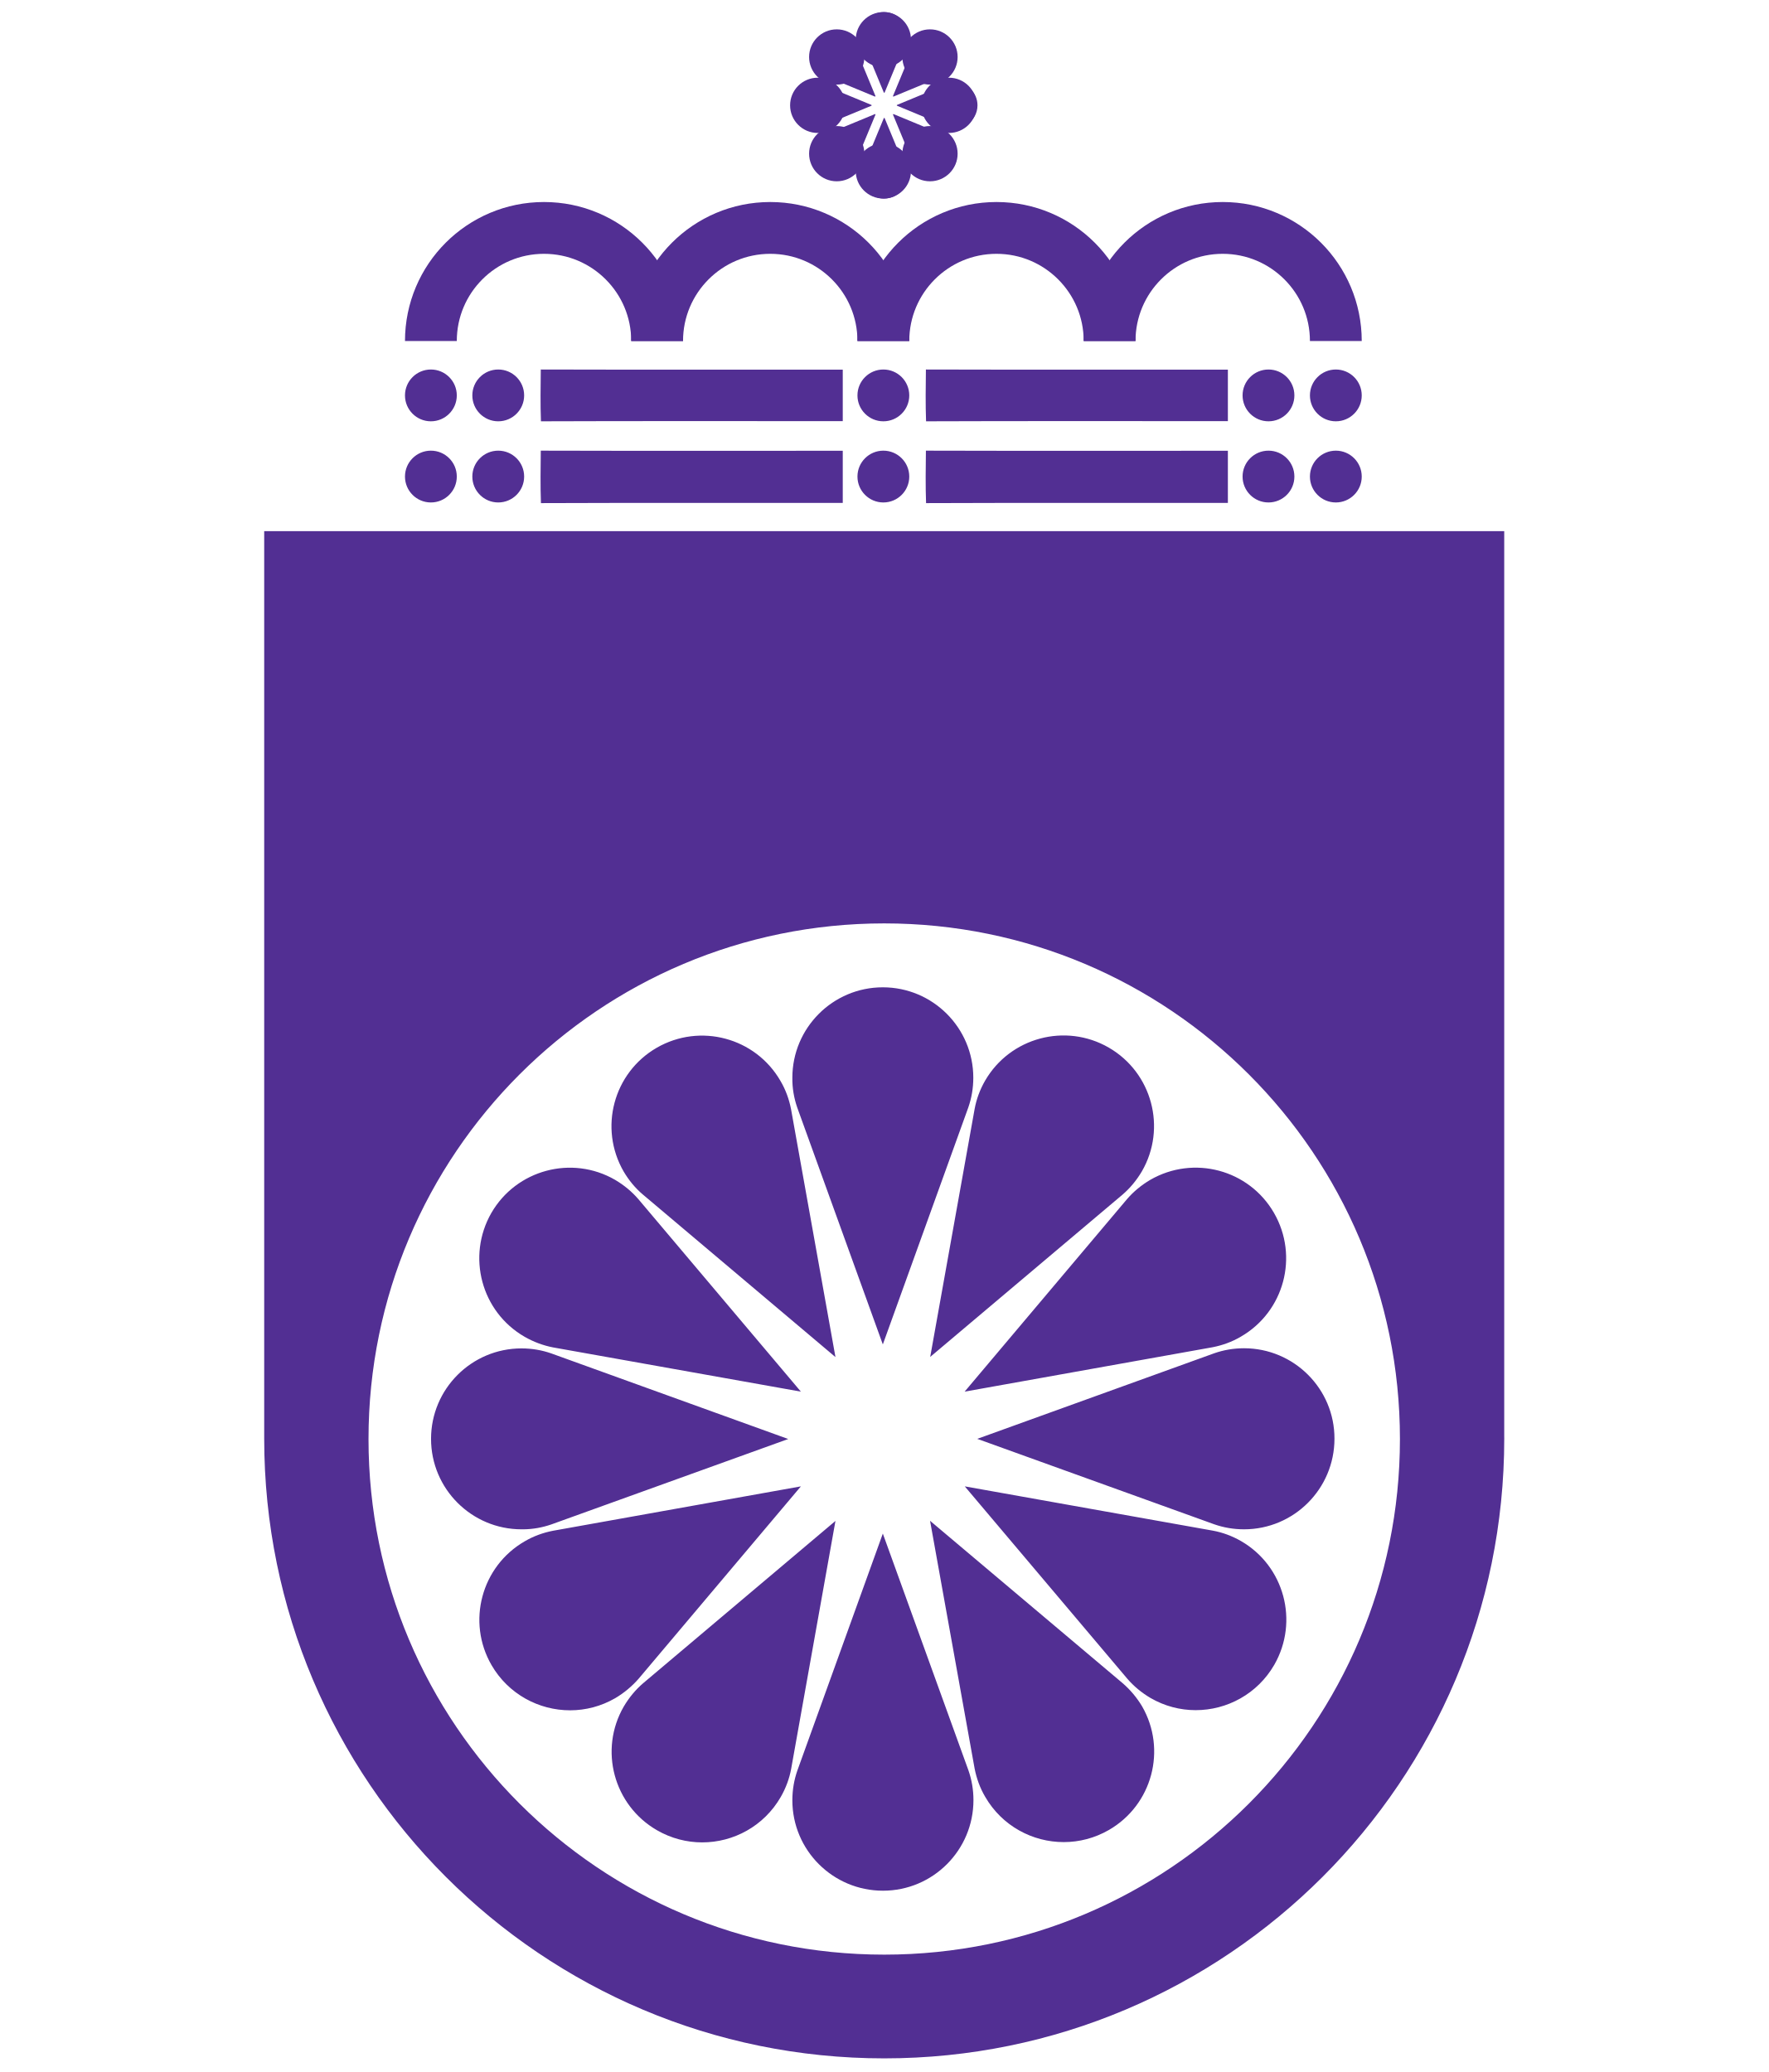
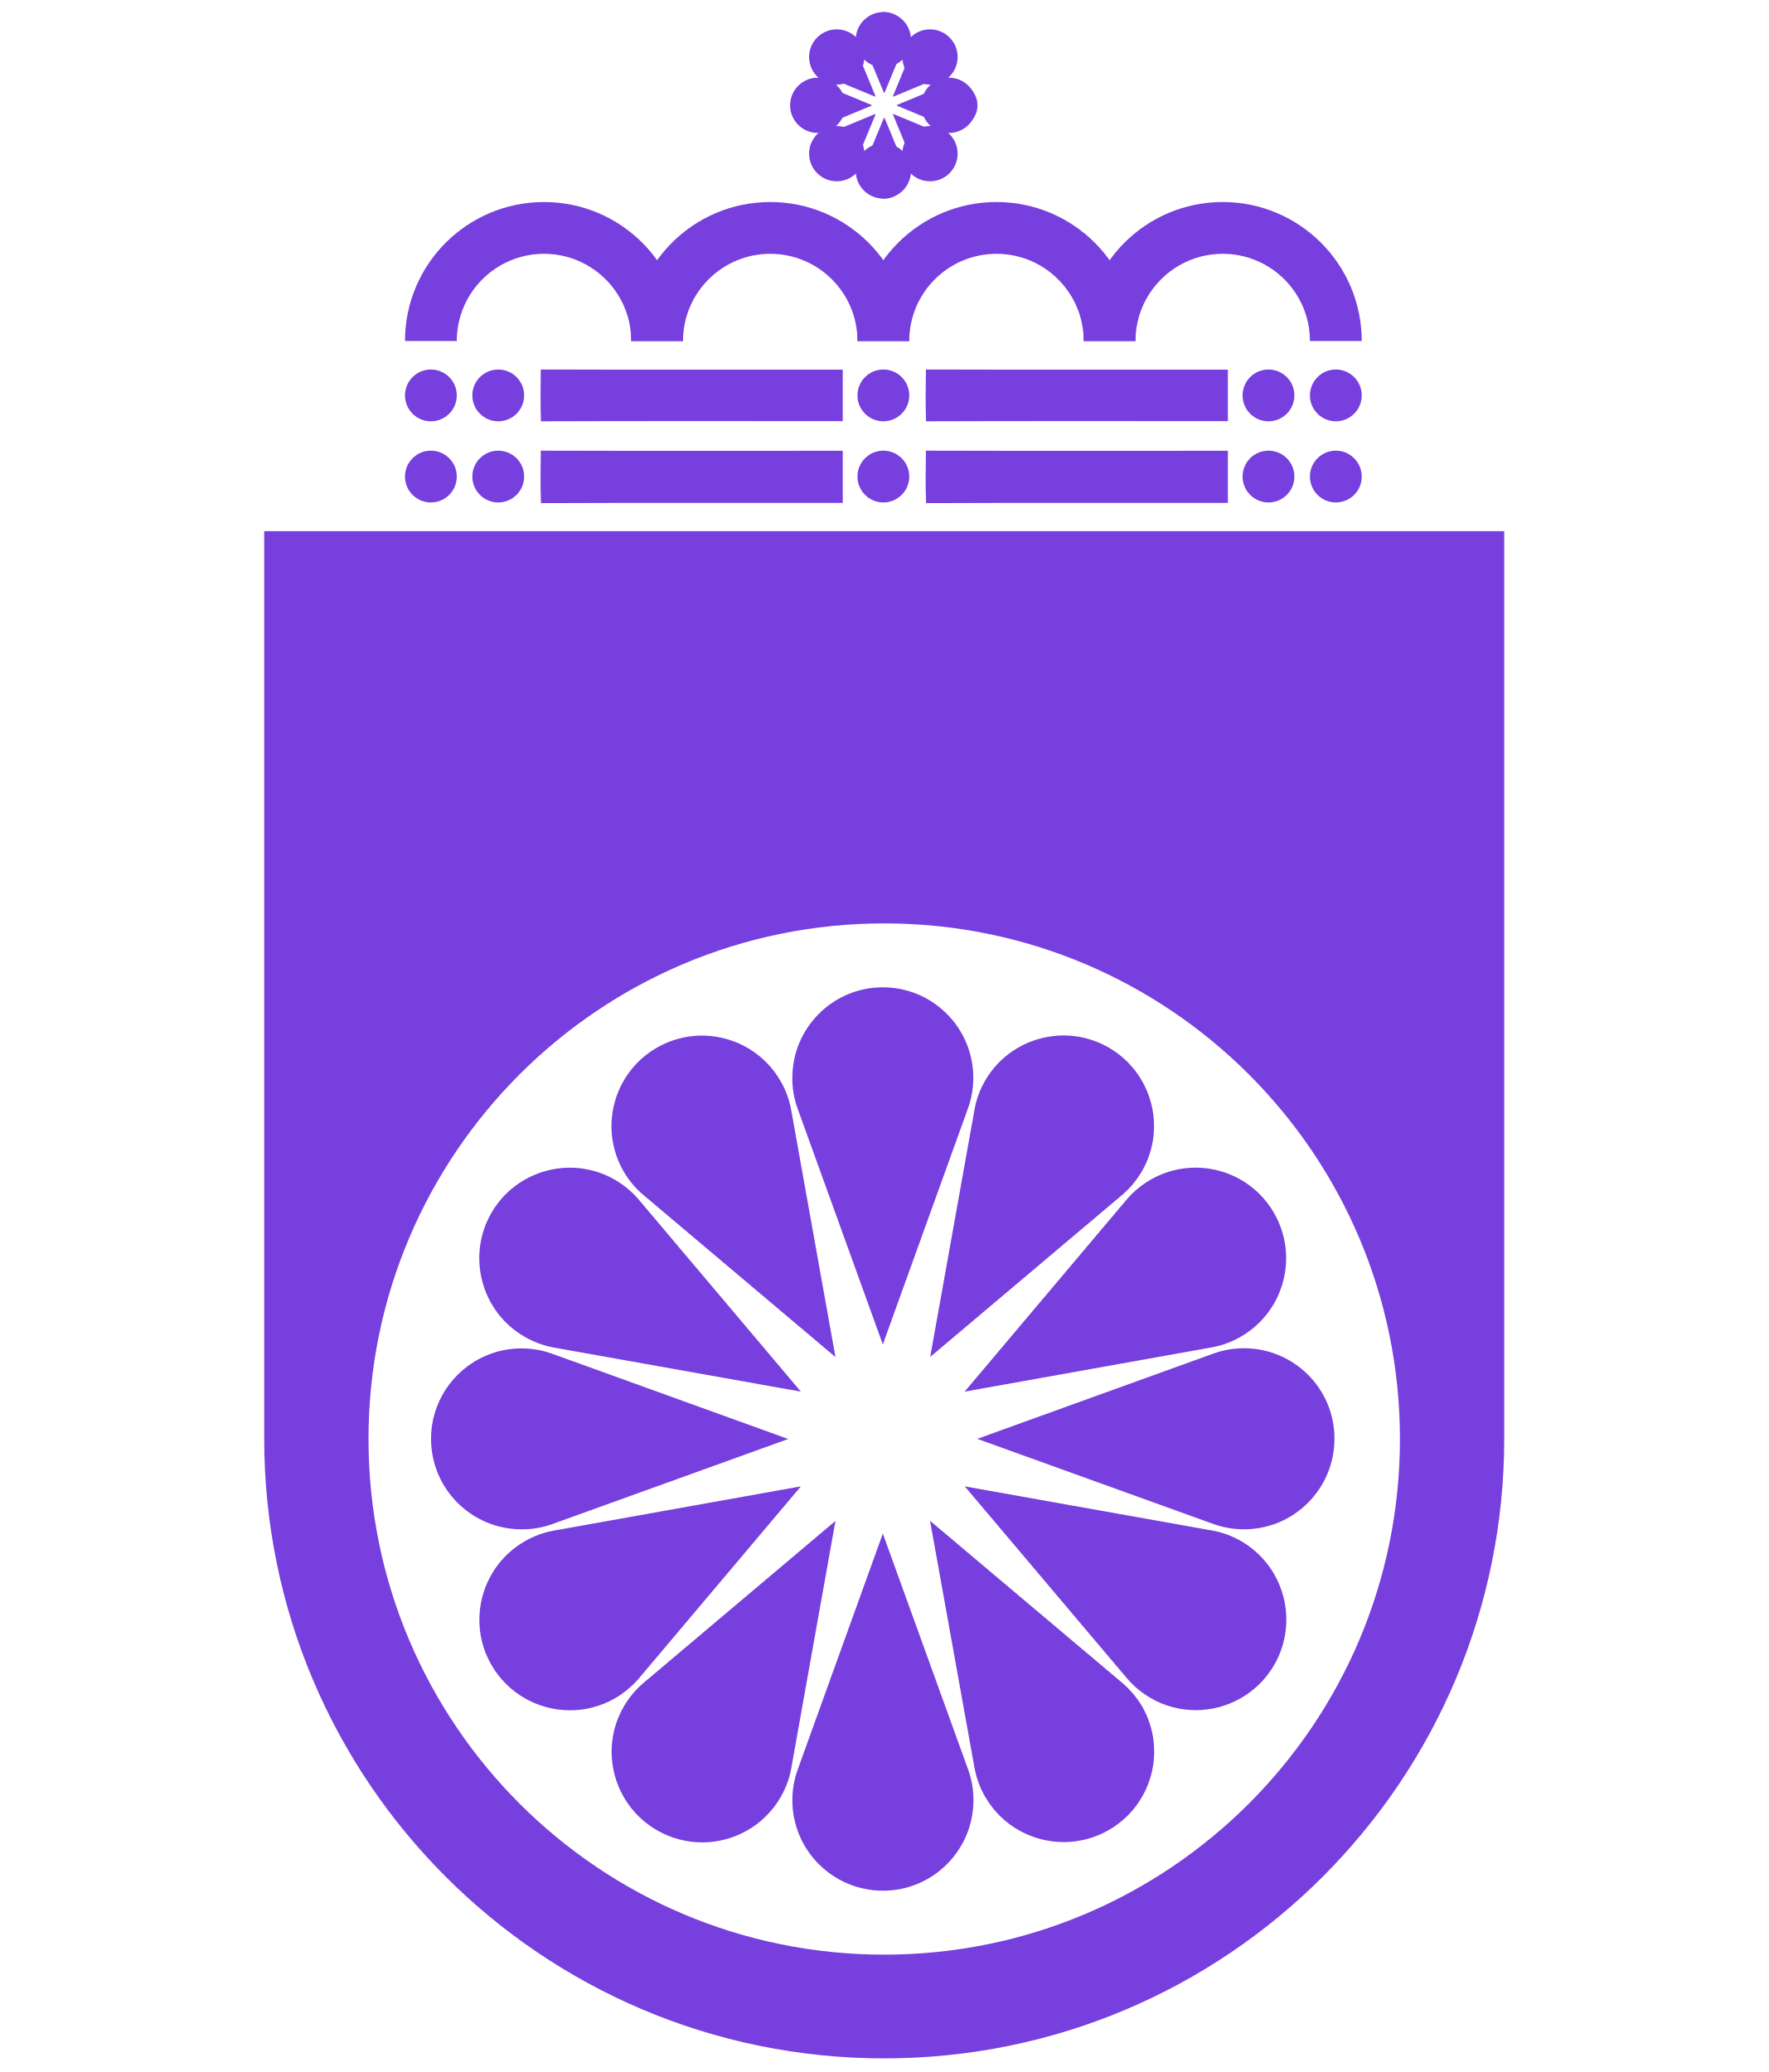
- <svg xmlns="http://www.w3.org/2000/svg" width="1024" height="1200" viewBox="0 0 1024 1200">
-   <path id="Path" fill="#522f93" stroke="none" d="M 512 1192.105 C 313.721 1192.105 152.982 1031.367 152.982 833.088 C 152.982 832.617 152.996 832.13 152.982 831.66 L 152.982 307.625 L 871.004 307.625 L 871.004 831.66 C 871.004 832.13 871.018 832.603 871.018 833.088 C 871.018 1031.367 710.279 1192.105 512 1192.105 Z M 512 1132.029 C 676.923 1132.029 810.619 998.331 810.619 833.408 C 810.619 668.485 676.923 534.787 512 534.787 C 347.077 534.787 213.381 668.485 213.381 833.408 C 213.381 998.331 347.077 1132.029 512 1132.029 Z M 511.277 1095 C 482.315 1095 458.805 1071.574 458.805 1042.611 C 458.805 1036.563 459.827 1030.771 461.701 1025.404 L 511.193 888.174 L 560.77 1025.32 C 562.644 1030.687 563.666 1036.479 563.666 1042.527 C 563.666 1071.49 540.24 1095 511.277 1095 Z M 406.537 1067.02 C 397.669 1067.007 388.681 1064.742 380.436 1059.99 C 355.306 1045.509 346.702 1013.394 361.184 988.35 C 364.25 983.153 367.997 978.639 372.342 974.891 L 483.764 880.848 L 458.123 1024.383 C 457.101 1030.005 455.056 1035.542 452.074 1040.738 C 442.345 1057.622 424.695 1067.045 406.537 1067.02 Z M 616.02 1066.852 C 597.862 1066.883 580.21 1057.479 570.48 1040.652 C 567.414 1035.456 565.455 1029.919 564.348 1024.297 L 538.537 880.762 L 650.043 974.805 C 654.387 978.553 658.22 983.069 661.287 988.18 C 675.768 1013.309 667.165 1045.337 642.121 1059.818 C 633.876 1064.57 624.887 1066.836 616.02 1066.852 Z M 330.18 990.527 C 312.023 990.559 294.333 981.155 284.604 964.328 C 270.122 939.284 278.725 907.169 303.77 892.688 C 308.966 889.621 314.503 887.662 320.125 886.555 L 463.746 860.83 L 369.701 972.336 C 365.953 976.595 361.438 980.427 356.242 983.494 C 348.025 988.246 339.047 990.512 330.18 990.527 Z M 692.291 990.439 C 683.424 990.427 674.444 988.16 666.227 983.408 C 661.03 980.342 656.516 976.594 652.768 972.25 L 558.641 860.83 L 702.26 886.469 C 707.882 887.491 713.419 889.536 718.615 892.518 C 743.659 906.999 752.263 939.029 737.867 964.158 C 728.138 981.042 710.448 990.465 692.291 990.439 Z M 303.098 885.705 C 302.726 885.708 302.353 885.708 301.98 885.703 C 273.103 885.703 249.592 862.277 249.592 833.314 C 249.592 804.437 273.018 780.926 301.98 780.926 C 308.029 780.926 313.821 781.948 319.188 783.822 L 456.42 833.4 L 319.188 882.893 C 314.076 884.65 308.667 885.656 303.098 885.705 Z M 720.318 885.703 C 714.27 885.703 708.478 884.681 703.111 882.807 L 565.881 833.314 L 703.111 783.738 C 708.478 781.864 714.27 780.842 720.318 780.842 C 749.281 780.842 772.792 804.353 772.707 833.23 C 772.707 862.193 749.281 885.703 720.318 885.703 Z M 463.746 805.971 L 320.125 780.33 C 314.503 779.223 308.966 777.179 303.77 774.197 C 278.64 759.716 270.121 727.602 284.518 702.473 C 298.999 677.429 331.114 668.825 356.158 683.307 C 361.354 686.373 365.869 690.12 369.617 694.465 L 463.746 805.971 Z M 558.555 805.971 L 652.598 694.465 C 656.346 690.12 660.86 686.373 666.057 683.307 C 691.186 668.825 723.216 677.343 737.697 702.473 C 752.179 727.602 743.575 759.63 718.531 774.111 C 713.335 777.178 707.798 779.139 702.176 780.246 L 558.555 805.971 Z M 483.764 785.953 L 372.258 691.824 C 367.913 688.161 364.164 683.647 361.098 678.451 C 346.616 653.322 355.222 621.292 380.266 606.811 C 405.395 592.329 437.423 600.932 451.904 625.977 C 454.971 631.173 456.93 636.71 458.037 642.332 L 483.764 785.953 Z M 538.621 785.867 L 564.348 642.248 C 565.37 636.626 567.413 631.089 570.395 625.893 C 584.876 600.849 616.991 592.243 642.035 606.725 C 667.079 621.206 675.682 653.321 661.201 678.365 C 658.135 683.561 654.387 688.076 650.043 691.824 L 538.621 785.867 Z M 511.193 778.627 L 461.615 641.395 C 459.741 635.943 458.72 630.15 458.805 624.188 C 458.805 595.31 482.231 571.801 511.193 571.801 C 540.071 571.801 563.58 595.225 563.58 624.188 C 563.58 630.236 562.558 636.028 560.684 641.395 L 511.193 778.627 Z" />
-   <path id="Shape" fill="#522f93" stroke="none" visibility="hidden" d="M 511.699 1096 C 413.311 1096 327.624 1041.975 282.455 962.012 L 491.127 962.012 C 467.335 958.255 445.69 948.059 427.98 933.301 L 595.42 933.301 C 577.711 948.059 556.064 958.255 532.271 962.012 L 740.945 962.012 C 695.776 1041.975 610.088 1096 511.699 1096 Z M 595.42 933.301 C 605.259 925.072 613.846 915.412 621.001 904.589 L 764.826 904.589 C 762.054 914.428 758.745 923.999 754.898 933.301 L 595.42 933.301 Z M 621.001 904.589 L 402.399 904.589 C 396.585 895.734 391.755 886.075 388.266 875.878 L 635.132 875.878 C 631.644 886.075 626.815 895.734 621.001 904.589 Z M 635.132 875.878 C 638.352 866.755 640.5 857.185 641.662 847.167 L 774.309 847.167 C 773.772 856.916 772.699 866.487 771.178 875.878 L 635.132 875.878 Z M 641.662 847.167 L 381.738 847.167 C 381.201 842.516 380.933 837.686 380.933 832.856 C 380.933 828.026 381.201 823.285 381.738 818.545 L 641.662 818.545 C 642.199 823.196 642.468 828.026 642.468 832.856 C 642.468 837.686 642.11 842.516 641.662 847.167 Z M 641.662 818.545 C 640.5 808.617 638.352 798.955 635.132 789.832 L 388.266 789.832 C 391.755 779.635 396.585 769.976 402.399 761.121 L 258.572 761.121 C 261.345 751.282 264.656 741.712 268.502 732.409 L 427.98 732.409 C 418.141 740.728 409.465 750.387 402.488 761.121 L 621.001 761.121 C 626.815 769.976 631.556 779.635 635.223 789.832 L 771.267 789.832 C 772.788 799.224 773.861 808.795 774.398 818.545 L 641.662 818.545 Z M 621.001 761.121 C 613.846 750.387 605.259 740.728 595.42 732.409 L 754.987 732.409 C 758.834 741.712 762.144 751.282 764.917 761.121 L 621.001 761.121 Z M 388.266 789.832 C 385.046 798.955 382.811 808.617 381.738 818.545 L 249.002 818.545 C 249.539 808.795 250.612 799.224 252.133 789.832 L 388.266 789.832 Z M 402.399 904.589 C 409.465 915.412 418.141 925.072 427.891 933.301 L 268.411 933.301 C 264.565 923.999 261.256 914.428 258.483 904.589 L 402.399 904.589 Z M 252.133 875.967 C 250.612 866.576 249.539 857.005 249.002 847.256 L 381.738 847.256 C 382.901 857.184 385.046 866.844 388.266 875.967 L 252.133 875.967 Z M 427.98 732.499 C 445.69 717.74 467.335 707.544 491.127 703.787 L 282.455 703.787 C 327.535 623.824 413.311 569.799 511.699 569.799 C 610.088 569.799 695.776 623.824 740.945 703.787 L 532.271 703.787 C 556.064 707.544 577.711 717.651 595.42 732.499 L 427.98 732.499 Z" />
+ <svg xmlns="http://www.w3.org/2000/svg" width="100%" height="100%" viewBox="0 0 1024 1200" version="1.1" xml:space="preserve" style="fill-rule:evenodd;clip-rule:evenodd;">
+   <path id="Path" d="M512,1192.11C313.721,1192.11 152.982,1031.37 152.982,833.088C152.982,832.617 152.996,832.13 152.982,831.66L152.982,307.625L871.004,307.625L871.004,831.66C871.004,832.13 871.018,832.603 871.018,833.088C871.018,1031.37 710.279,1192.11 512,1192.11ZM512,1132.03C676.923,1132.03 810.619,998.331 810.619,833.408C810.619,668.485 676.923,534.787 512,534.787C347.077,534.787 213.381,668.485 213.381,833.408C213.381,998.331 347.077,1132.03 512,1132.03ZM511.277,1095C482.315,1095 458.805,1071.57 458.805,1042.61C458.805,1036.56 459.827,1030.77 461.701,1025.4L511.193,888.174L560.77,1025.32C562.644,1030.69 563.666,1036.48 563.666,1042.53C563.666,1071.49 540.24,1095 511.277,1095ZM406.537,1067.02C397.669,1067.01 388.681,1064.74 380.436,1059.99C355.306,1045.51 346.702,1013.39 361.184,988.35C364.25,983.153 367.997,978.639 372.342,974.891L483.764,880.848L458.123,1024.38C457.101,1030.01 455.056,1035.54 452.074,1040.74C442.345,1057.62 424.695,1067.05 406.537,1067.02ZM616.02,1066.85C597.862,1066.88 580.21,1057.48 570.48,1040.65C567.414,1035.46 565.455,1029.92 564.348,1024.3L538.537,880.762L650.043,974.805C654.387,978.553 658.22,983.069 661.287,988.18C675.768,1013.31 667.165,1045.34 642.121,1059.82C633.876,1064.57 624.887,1066.84 616.02,1066.85ZM330.18,990.527C312.023,990.559 294.333,981.155 284.604,964.328C270.122,939.284 278.725,907.169 303.77,892.688C308.966,889.621 314.503,887.662 320.125,886.555L463.746,860.83L369.701,972.336C365.953,976.595 361.438,980.427 356.242,983.494C348.025,988.246 339.047,990.512 330.18,990.527ZM692.291,990.439C683.424,990.427 674.444,988.16 666.227,983.408C661.03,980.342 656.516,976.594 652.768,972.25L558.641,860.83L702.26,886.469C707.882,887.491 713.419,889.536 718.615,892.518C743.659,906.999 752.263,939.029 737.867,964.158C728.138,981.042 710.448,990.465 692.291,990.439ZM303.098,885.705C302.726,885.708 302.353,885.708 301.98,885.703C273.103,885.703 249.592,862.277 249.592,833.314C249.592,804.437 273.018,780.926 301.98,780.926C308.029,780.926 313.821,781.948 319.188,783.822L456.42,833.4L319.188,882.893C314.076,884.65 308.667,885.656 303.098,885.705ZM720.318,885.703C714.27,885.703 708.478,884.681 703.111,882.807L565.881,833.314L703.111,783.738C708.478,781.864 714.27,780.842 720.318,780.842C749.281,780.842 772.792,804.353 772.707,833.23C772.707,862.193 749.281,885.703 720.318,885.703ZM463.746,805.971L320.125,780.33C314.503,779.223 308.966,777.179 303.77,774.197C278.64,759.716 270.121,727.602 284.518,702.473C298.999,677.429 331.114,668.825 356.158,683.307C361.354,686.373 365.869,690.12 369.617,694.465L463.746,805.971ZM558.555,805.971L652.598,694.465C656.346,690.12 660.86,686.373 666.057,683.307C691.186,668.825 723.216,677.343 737.697,702.473C752.179,727.602 743.575,759.63 718.531,774.111C713.335,777.178 707.798,779.139 702.176,780.246L558.555,805.971ZM483.764,785.953L372.258,691.824C367.913,688.161 364.164,683.647 361.098,678.451C346.616,653.322 355.222,621.292 380.266,606.811C405.395,592.329 437.423,600.932 451.904,625.977C454.971,631.173 456.93,636.71 458.037,642.332L483.764,785.953ZM538.621,785.867L564.348,642.248C565.37,636.626 567.413,631.089 570.395,625.893C584.876,600.849 616.991,592.243 642.035,606.725C667.079,621.206 675.682,653.321 661.201,678.365C658.135,683.561 654.387,688.076 650.043,691.824L538.621,785.867ZM511.193,778.627L461.615,641.395C459.741,635.943 458.72,630.15 458.805,624.188C458.805,595.31 482.231,571.801 511.193,571.801C540.071,571.801 563.58,595.225 563.58,624.188C563.58,630.236 562.558,636.028 560.684,641.395L511.193,778.627Z" style="fill:rgb(119,63,222);fill-rule:nonzero;" />
  <g id="Group-copy">
-     <path id="svg6-copy-6" fill="#f3852b" stroke="none" visibility="hidden" d="M 313.515 308 C 312.671 302.338 313.063 296.662 313.304 291 C 445.862 291.096 578.42 291.022 710.977 291.037 C 711.008 296.677 711.008 302.309 710.977 307.941 C 578.48 307.978 445.983 307.867 313.515 308 Z" />
-     <path id="svg6-copy-2" fill="#522f93" stroke="none" d="M 313.227 291.38 C 312.855 281.262 313.028 271.118 313.134 261 C 371.419 261.172 429.705 261.04 487.99 261.066 C 488.003 271.144 488.003 281.209 487.99 291.274 C 429.731 291.34 371.472 291.142 313.227 291.38 Z" />
-     <path id="svg6-copy-4" fill="#522f93" stroke="none" d="M 536.227 291.38 C 535.855 281.262 536.028 271.118 536.134 261 C 594.419 261.172 652.705 261.04 710.99 261.066 C 711.003 271.144 711.003 281.209 710.99 291.274 C 652.731 291.34 594.472 291.142 536.227 291.38 Z" />
-     <path id="svg6-copy-3" fill="#522f93" stroke="none" d="M 313.227 244 C 312.855 234.009 313.028 223.991 313.134 214 C 371.419 214.17 429.705 214.039 487.99 214.065 C 488.003 224.017 488.003 233.956 487.99 243.895 C 429.731 243.961 371.472 243.765 313.227 244 Z" />
-     <path id="svg6-copy-5" fill="#522f93" stroke="none" d="M 536.227 244 C 535.855 234.009 536.028 223.991 536.134 214 C 594.419 214.17 652.705 214.039 710.99 214.065 C 711.003 224.017 711.003 233.956 710.99 243.895 C 652.731 243.961 594.472 243.765 536.227 244 Z" />
+     <path id="svg6-copy-2" d="M313.227,291.38C312.855,281.262 313.028,271.118 313.134,261C371.419,261.172 429.705,261.04 487.99,261.066C488.003,271.144 488.003,281.209 487.99,291.274C429.731,291.34 371.472,291.142 313.227,291.38Z" style="fill:rgb(119,63,222);fill-rule:nonzero;" />
+     <path id="svg6-copy-4" d="M536.227,291.38C535.855,281.262 536.028,271.118 536.134,261C594.419,261.172 652.705,261.04 710.99,261.066C711.003,271.144 711.003,281.209 710.99,291.274C652.731,291.34 594.472,291.142 536.227,291.38Z" style="fill:rgb(119,63,222);fill-rule:nonzero;" />
+     <path id="svg6-copy-3" d="M313.227,244C312.855,234.009 313.028,223.991 313.134,214C371.419,214.17 429.705,214.039 487.99,214.065C488.003,224.017 488.003,233.956 487.99,243.895C429.731,243.961 371.472,243.765 313.227,244Z" style="fill:rgb(119,63,222);fill-rule:nonzero;" />
+     <path id="svg6-copy-5" d="M536.227,244C535.855,234.009 536.028,223.991 536.134,214C594.419,214.17 652.705,214.039 710.99,214.065C711.003,224.017 711.003,233.956 710.99,243.895C652.731,243.961 594.472,243.765 536.227,244Z" style="fill:rgb(119,63,222);fill-rule:nonzero;" />
    <g id="Group">
-       <path id="Shape-copy-12" fill="#522f93" fill-rule="evenodd" stroke="none" d="M 264.5 229 C 264.5 220.716 257.784 214 249.5 214 C 241.216 214 234.5 220.716 234.5 229 C 234.5 237.284 241.216 244 249.5 244 C 257.784 244 264.5 237.284 264.5 229 Z" />
-       <path id="Shape-copy-15" fill="#522f93" fill-rule="evenodd" stroke="none" d="M 303.5 229 C 303.5 220.716 296.784 214 288.5 214 C 280.216 214 273.5 220.716 273.5 229 C 273.5 237.284 280.216 244 288.5 244 C 296.784 244 303.5 237.284 303.5 229 Z" />
-       <path id="Shape-copy-17" fill="#522f93" fill-rule="evenodd" stroke="none" d="M 264.5 276 C 264.5 267.716 257.784 261 249.5 261 C 241.216 261 234.5 267.716 234.5 276 C 234.5 284.284 241.216 291 249.5 291 C 257.784 291 264.5 284.284 264.5 276 Z" />
-       <path id="Shape-copy-16" fill="#522f93" fill-rule="evenodd" stroke="none" d="M 303.5 276 C 303.5 267.716 296.784 261 288.5 261 C 280.216 261 273.5 267.716 273.5 276 C 273.5 284.284 280.216 291 288.5 291 C 296.784 291 303.5 284.284 303.5 276 Z" />
-       <path id="Shape-copy-19" fill="#522f93" fill-rule="evenodd" stroke="none" d="M 749.5 276 C 749.5 267.716 742.784 261 734.5 261 C 726.216 261 719.5 267.716 719.5 276 C 719.5 284.284 726.216 291 734.5 291 C 742.784 291 749.5 284.284 749.5 276 Z" />
-       <path id="Shape-copy-18" fill="#522f93" fill-rule="evenodd" stroke="none" d="M 788.5 276 C 788.5 267.716 781.784 261 773.5 261 C 765.216 261 758.5 267.716 758.5 276 C 758.5 284.284 765.216 291 773.5 291 C 781.784 291 788.5 284.284 788.5 276 Z" />
-       <path id="Shape-copy-13" fill="#522f93" fill-rule="evenodd" stroke="none" d="M 788.5 229 C 788.5 220.716 781.784 214 773.5 214 C 765.216 214 758.5 220.716 758.5 229 C 758.5 237.284 765.216 244 773.5 244 C 781.784 244 788.5 237.284 788.5 229 Z" />
-       <path id="Shape-copy-14" fill="#522f93" fill-rule="evenodd" stroke="none" d="M 749.5 229 C 749.5 220.716 742.784 214 734.5 214 C 726.216 214 719.5 220.716 719.5 229 C 719.5 237.284 726.216 244 734.5 244 C 742.784 244 749.5 237.284 749.5 229 Z" />
-       <path id="Shape-copy-20" fill="#522f93" fill-rule="evenodd" stroke="none" d="M 526.5 229 C 526.5 220.716 519.784 214 511.5 214 C 503.216 214 496.5 220.716 496.5 229 C 496.5 237.284 503.216 244 511.5 244 C 519.784 244 526.5 237.284 526.5 229 Z" />
-       <path id="Shape-copy-21" fill="#522f93" fill-rule="evenodd" stroke="none" d="M 526.5 276 C 526.5 267.716 519.784 261 511.5 261 C 503.216 261 496.5 267.716 496.5 276 C 496.5 284.284 503.216 291 511.5 291 C 519.784 291 526.5 284.284 526.5 276 Z" />
+       <path id="Shape-copy-12" d="M264.5,229C264.5,220.716 257.784,214 249.5,214C241.216,214 234.5,220.716 234.5,229C234.5,237.284 241.216,244 249.5,244C257.784,244 264.5,237.284 264.5,229Z" style="fill:rgb(119,63,222);" />
+       <path id="Shape-copy-15" d="M303.5,229C303.5,220.716 296.784,214 288.5,214C280.216,214 273.5,220.716 273.5,229C273.5,237.284 280.216,244 288.5,244C296.784,244 303.5,237.284 303.5,229Z" style="fill:rgb(119,63,222);" />
+       <path id="Shape-copy-17" d="M264.5,276C264.5,267.716 257.784,261 249.5,261C241.216,261 234.5,267.716 234.5,276C234.5,284.284 241.216,291 249.5,291C257.784,291 264.5,284.284 264.5,276Z" style="fill:rgb(119,63,222);" />
+       <path id="Shape-copy-16" d="M303.5,276C303.5,267.716 296.784,261 288.5,261C280.216,261 273.5,267.716 273.5,276C273.5,284.284 280.216,291 288.5,291C296.784,291 303.5,284.284 303.5,276Z" style="fill:rgb(119,63,222);" />
+       <path id="Shape-copy-19" d="M749.5,276C749.5,267.716 742.784,261 734.5,261C726.216,261 719.5,267.716 719.5,276C719.5,284.284 726.216,291 734.5,291C742.784,291 749.5,284.284 749.5,276Z" style="fill:rgb(119,63,222);" />
+       <path id="Shape-copy-18" d="M788.5,276C788.5,267.716 781.784,261 773.5,261C765.216,261 758.5,267.716 758.5,276C758.5,284.284 765.216,291 773.5,291C781.784,291 788.5,284.284 788.5,276Z" style="fill:rgb(119,63,222);" />
+       <path id="Shape-copy-13" d="M788.5,229C788.5,220.716 781.784,214 773.5,214C765.216,214 758.5,220.716 758.5,229C758.5,237.284 765.216,244 773.5,244C781.784,244 788.5,237.284 788.5,229Z" style="fill:rgb(119,63,222);" />
+       <path id="Shape-copy-14" d="M749.5,229C749.5,220.716 742.784,214 734.5,214C726.216,214 719.5,220.716 719.5,229C719.5,237.284 726.216,244 734.5,244C742.784,244 749.5,237.284 749.5,229Z" style="fill:rgb(119,63,222);" />
+       <path id="Shape-copy-20" d="M526.5,229C526.5,220.716 519.784,214 511.5,214C503.216,214 496.5,220.716 496.5,229C496.5,237.284 503.216,244 511.5,244C519.784,244 526.5,237.284 526.5,229Z" style="fill:rgb(119,63,222);" />
+       <path id="Shape-copy-21" d="M526.5,276C526.5,267.716 519.784,261 511.5,261C503.216,261 496.5,267.716 496.5,276C496.5,284.284 503.216,291 511.5,291C519.784,291 526.5,284.284 526.5,276Z" style="fill:rgb(119,63,222);" />
    </g>
    <g id="g1">
-       <path id="Path-copy-4" fill="#522f93" stroke="none" d="M 512 7 C 502.701 7 496.384 16.448 499.943 25.04 L 511.755 53.558 C 511.844 53.774 512.155 53.774 512.245 53.558 L 524.057 25.04 C 527.615 16.448 521.299 7 512 7 Z M 482.502 18.998 C 479.392 19.118 476.286 20.354 473.82 22.821 C 467.245 29.395 469.456 40.541 478.047 44.1 L 506.566 55.913 C 506.785 56.001 506.992 55.783 506.904 55.566 L 495.1 27.048 C 492.875 21.679 487.686 18.798 482.502 18.998 Z M 541.497 18.998 C 536.313 18.798 531.125 21.679 528.9 27.048 L 517.088 55.566 C 516.999 55.785 517.218 55.993 517.434 55.904 L 545.952 44.1 C 554.544 40.541 556.76 29.389 550.18 22.812 C 547.714 20.347 544.608 19.118 541.497 18.998 Z M 471.187 47.939 C 464.24 47.859 458 53.445 458 61 C 458 70.299 467.448 76.616 476.039 73.057 L 504.558 61.245 C 504.774 61.156 504.774 60.845 504.558 60.755 L 476.039 48.943 C 474.428 48.275 472.791 47.958 471.187 47.939 Z M 552.812 47.939 C 551.209 47.958 549.571 48.275 547.96 48.943 L 519.442 60.755 C 519.226 60.845 519.226 61.156 519.442 61.245 L 547.96 73.057 C 556.552 76.616 566 70.299 566 61 C 566 53.445 559.76 47.859 552.812 47.939 Z M 517.434 66.088 C 517.215 65.999 517.007 66.218 517.096 66.434 L 528.9 94.952 C 532.459 103.544 543.611 105.76 550.188 99.181 C 556.762 92.606 554.544 81.459 545.952 77.901 L 517.434 66.088 Z M 506.566 66.097 L 478.047 77.901 C 469.456 81.459 467.243 92.603 473.82 99.181 C 480.395 105.755 491.541 103.544 495.1 94.952 L 506.912 66.434 C 507.001 66.215 506.782 66.008 506.566 66.097 Z M 512 68.282 C 511.9 68.282 511.8 68.334 511.755 68.442 L 499.943 96.96 C 496.384 105.552 502.701 115 512 115 C 521.299 115 527.615 105.552 524.057 96.96 L 512.245 68.442 C 512.2 68.334 512.1 68.282 512 68.282 Z" />
+       <path id="Path-copy-4" d="M512,7C502.701,7 496.384,16.448 499.943,25.04L511.755,53.558C511.844,53.774 512.155,53.774 512.245,53.558L524.057,25.04C527.615,16.448 521.299,7 512,7ZM482.502,18.998C479.392,19.118 476.286,20.354 473.82,22.821C467.245,29.395 469.456,40.541 478.047,44.1L506.566,55.913C506.785,56.001 506.992,55.783 506.904,55.566L495.1,27.048C492.875,21.679 487.686,18.798 482.502,18.998ZM541.497,18.998C536.313,18.798 531.125,21.679 528.9,27.048L517.088,55.566C516.999,55.785 517.218,55.993 517.434,55.904L545.952,44.1C554.544,40.541 556.76,29.389 550.18,22.812C547.714,20.347 544.608,19.118 541.497,18.998ZM471.187,47.939C464.24,47.859 458,53.445 458,61C458,70.299 467.448,76.616 476.039,73.057L504.558,61.245C504.774,61.156 504.774,60.845 504.558,60.755L476.039,48.943C474.428,48.275 472.791,47.958 471.187,47.939ZM552.812,47.939C551.209,47.958 549.571,48.275 547.96,48.943L519.442,60.755C519.226,60.845 519.226,61.156 519.442,61.245L547.96,73.057C556.552,76.616 566,70.299 566,61C566,53.445 559.76,47.859 552.812,47.939ZM517.434,66.088C517.215,65.999 517.007,66.218 517.096,66.434L528.9,94.952C532.459,103.544 543.611,105.76 550.188,99.181C556.762,92.606 554.544,81.459 545.952,77.901L517.434,66.088ZM506.566,66.097L478.047,77.901C469.456,81.459 467.243,92.603 473.82,99.181C480.395,105.755 491.541,103.544 495.1,94.952L506.912,66.434C507.001,66.215 506.782,66.008 506.566,66.097ZM512,68.282C511.9,68.282 511.8,68.334 511.755,68.442L499.943,96.96C496.384,105.552 502.701,115 512,115C521.299,115 527.615,105.552 524.057,96.96L512.245,68.442C512.2,68.334 512.1,68.282 512,68.282Z" style="fill:rgb(119,63,222);fill-rule:nonzero;" />
      <g id="g2">
-         <path id="path1" fill="#522f93" fill-rule="evenodd" stroke="none" d="M 565.5 61 C 565.5 52.163 558.337 45 549.5 45 C 540.663 45 533.5 52.163 533.5 61 C 533.5 69.837 540.663 77 549.5 77 C 558.337 77 565.5 69.837 565.5 61 Z" />
-         <path id="Shape-copy" fill="#522f93" fill-rule="evenodd" stroke="none" d="M 554.5 89 C 554.5 80.163 547.337 73 538.5 73 C 529.663 73 522.5 80.163 522.5 89 C 522.5 97.837 529.663 105 538.5 105 C 547.337 105 554.5 97.837 554.5 89 Z" />
-         <path id="Shape-copy-2" fill="#522f93" fill-rule="evenodd" stroke="none" d="M 527.5 99 C 527.5 90.163 520.337 83 511.5 83 C 502.663 83 495.5 90.163 495.5 99 C 495.5 107.837 502.663 115 511.5 115 C 520.337 115 527.5 107.837 527.5 99 Z" />
-         <path id="Shape-copy-3" fill="#522f93" fill-rule="evenodd" stroke="none" d="M 489.5 61 C 489.5 52.163 482.337 45 473.5 45 C 464.663 45 457.5 52.163 457.5 61 C 457.5 69.837 464.663 77 473.5 77 C 482.337 77 489.5 69.837 489.5 61 Z" />
-         <path id="Shape-copy-4" fill="#522f93" fill-rule="evenodd" stroke="none" d="M 500.5 89 C 500.5 80.163 493.337 73 484.5 73 C 475.663 73 468.5 80.163 468.5 89 C 468.5 97.837 475.663 105 484.5 105 C 493.337 105 500.5 97.837 500.5 89 Z" />
-         <path id="Shape-copy-7" fill="#522f93" fill-rule="evenodd" stroke="none" d="M 554.5 33 C 554.5 41.837 547.337 49 538.5 49 C 529.663 49 522.5 41.837 522.5 33 C 522.5 24.163 529.663 17 538.5 17 C 547.337 17 554.5 24.163 554.5 33 Z" />
-         <path id="Shape-copy-6" fill="#522f93" fill-rule="evenodd" stroke="none" d="M 527.5 23 C 527.5 31.837 520.337 39 511.5 39 C 502.663 39 495.5 31.837 495.5 23 C 495.5 14.163 502.663 7 511.5 7 C 520.337 7 527.5 14.163 527.5 23 Z" />
-         <path id="Shape-copy-5" fill="#522f93" fill-rule="evenodd" stroke="none" d="M 500.5 33 C 500.5 41.837 493.337 49 484.5 49 C 475.663 49 468.5 41.837 468.5 33 C 468.5 24.163 475.663 17 484.5 17 C 493.337 17 500.5 24.163 500.5 33 Z" />
+         <path id="path1" d="M565.5,61C565.5,52.163 558.337,45 549.5,45C540.663,45 533.5,52.163 533.5,61C533.5,69.837 540.663,77 549.5,77C558.337,77 565.5,69.837 565.5,61Z" style="fill:rgb(119,63,222);" />
+         <path id="Shape-copy" d="M554.5,89C554.5,80.163 547.337,73 538.5,73C529.663,73 522.5,80.163 522.5,89C522.5,97.837 529.663,105 538.5,105C547.337,105 554.5,97.837 554.5,89Z" style="fill:rgb(119,63,222);" />
+         <path id="Shape-copy-2" d="M527.5,99C527.5,90.163 520.337,83 511.5,83C502.663,83 495.5,90.163 495.5,99C495.5,107.837 502.663,115 511.5,115C520.337,115 527.5,107.837 527.5,99Z" style="fill:rgb(119,63,222);" />
+         <path id="Shape-copy-3" d="M489.5,61C489.5,52.163 482.337,45 473.5,45C464.663,45 457.5,52.163 457.5,61C457.5,69.837 464.663,77 473.5,77C482.337,77 489.5,69.837 489.5,61Z" style="fill:rgb(119,63,222);" />
+         <path id="Shape-copy-4" d="M500.5,89C500.5,80.163 493.337,73 484.5,73C475.663,73 468.5,80.163 468.5,89C468.5,97.837 475.663,105 484.5,105C493.337,105 500.5,97.837 500.5,89Z" style="fill:rgb(119,63,222);" />
+         <path id="Shape-copy-7" d="M554.5,33C554.5,41.837 547.337,49 538.5,49C529.663,49 522.5,41.837 522.5,33C522.5,24.163 529.663,17 538.5,17C547.337,17 554.5,24.163 554.5,33Z" style="fill:rgb(119,63,222);" />
+         <path id="Shape-copy-6" d="M527.5,23C527.5,31.837 520.337,39 511.5,39C502.663,39 495.5,31.837 495.5,23C495.5,14.163 502.663,7 511.5,7C520.337,7 527.5,14.163 527.5,23Z" style="fill:rgb(119,63,222);" />
+         <path id="Shape-copy-5" d="M500.5,33C500.5,41.837 493.337,49 484.5,49C475.663,49 468.5,41.837 468.5,33C468.5,24.163 475.663,17 484.5,17C493.337,17 500.5,24.163 500.5,33Z" style="fill:rgb(119,63,222);" />
      </g>
    </g>
    <g id="g3">
-       <path id="path2" fill="none" stroke="#522f93" stroke-width="30" d="M 380.5 197.5 C 380.5 161.325 351.175 132 315 132 C 278.825 132 249.5 161.325 249.5 197.5 M 380.5 197.5" />
-       <path id="Path-copy" fill="none" stroke="#522f93" stroke-width="30" d="M 511.5 197.5 C 511.5 161.325 482.175 132 446 132 C 409.825 132 380.5 161.325 380.5 197.5 M 511.5 197.5" />
-       <path id="Path-copy-2" fill="none" stroke="#522f93" stroke-width="30" d="M 642.5 197.5 C 642.5 161.325 613.175 132 577 132 C 540.825 132 511.5 161.325 511.5 197.5 M 642.5 197.5" />
-       <path id="Path-copy-3" fill="none" stroke="#522f93" stroke-width="30" d="M 773.5 197.5 C 773.5 161.325 744.175 132 708 132 C 671.825 132 642.5 161.325 642.5 197.5 M 773.5 197.5" />
+       <path id="path2" d="M380.5,197.5C380.5,161.325 351.175,132 315,132C278.825,132 249.5,161.325 249.5,197.5" style="fill:none;fill-rule:nonzero;stroke:rgb(119,63,222);stroke-width:30px;" />
+       <path id="Path-copy" d="M511.5,197.5C511.5,161.325 482.175,132 446,132C409.825,132 380.5,161.325 380.5,197.5" style="fill:none;fill-rule:nonzero;stroke:rgb(119,63,222);stroke-width:30px;" />
+       <path id="Path-copy-2" d="M642.5,197.5C642.5,161.325 613.175,132 577,132C540.825,132 511.5,161.325 511.5,197.5" style="fill:none;fill-rule:nonzero;stroke:rgb(119,63,222);stroke-width:30px;" />
+       <path id="Path-copy-3" d="M773.5,197.5C773.5,161.325 744.175,132 708,132C671.825,132 642.5,161.325 642.5,197.5" style="fill:none;fill-rule:nonzero;stroke:rgb(119,63,222);stroke-width:30px;" />
    </g>
  </g>
</svg>
